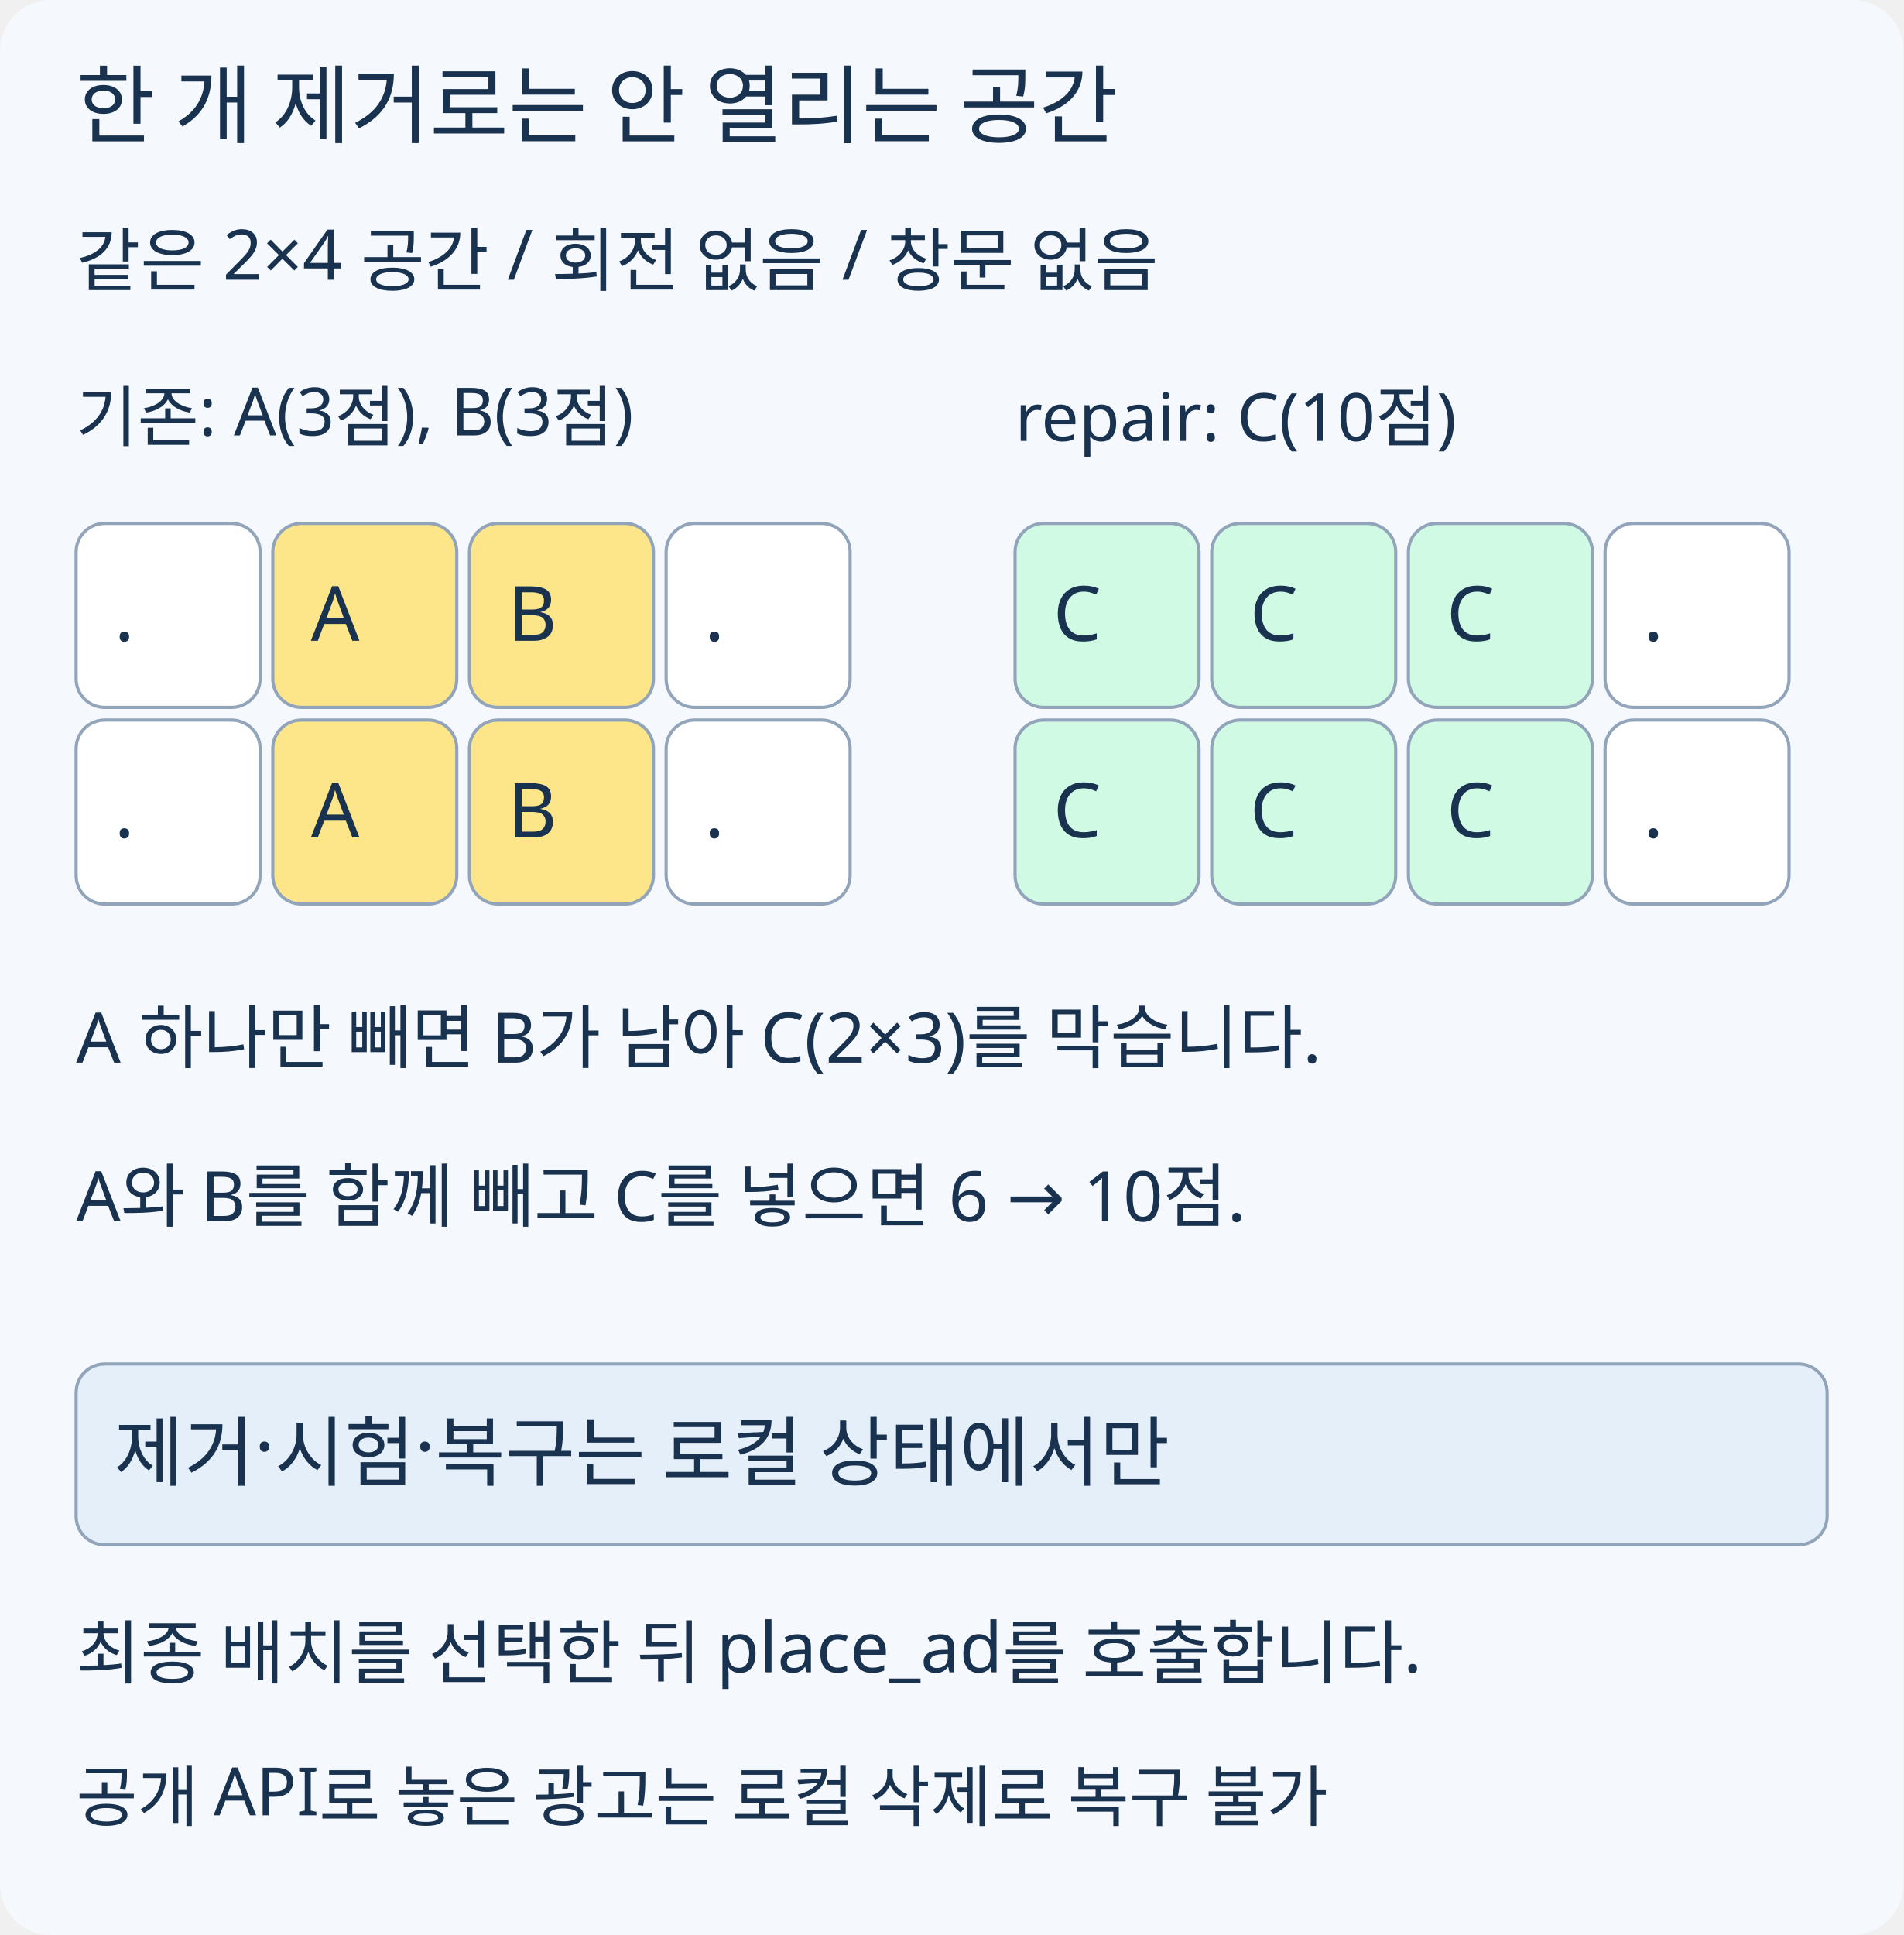
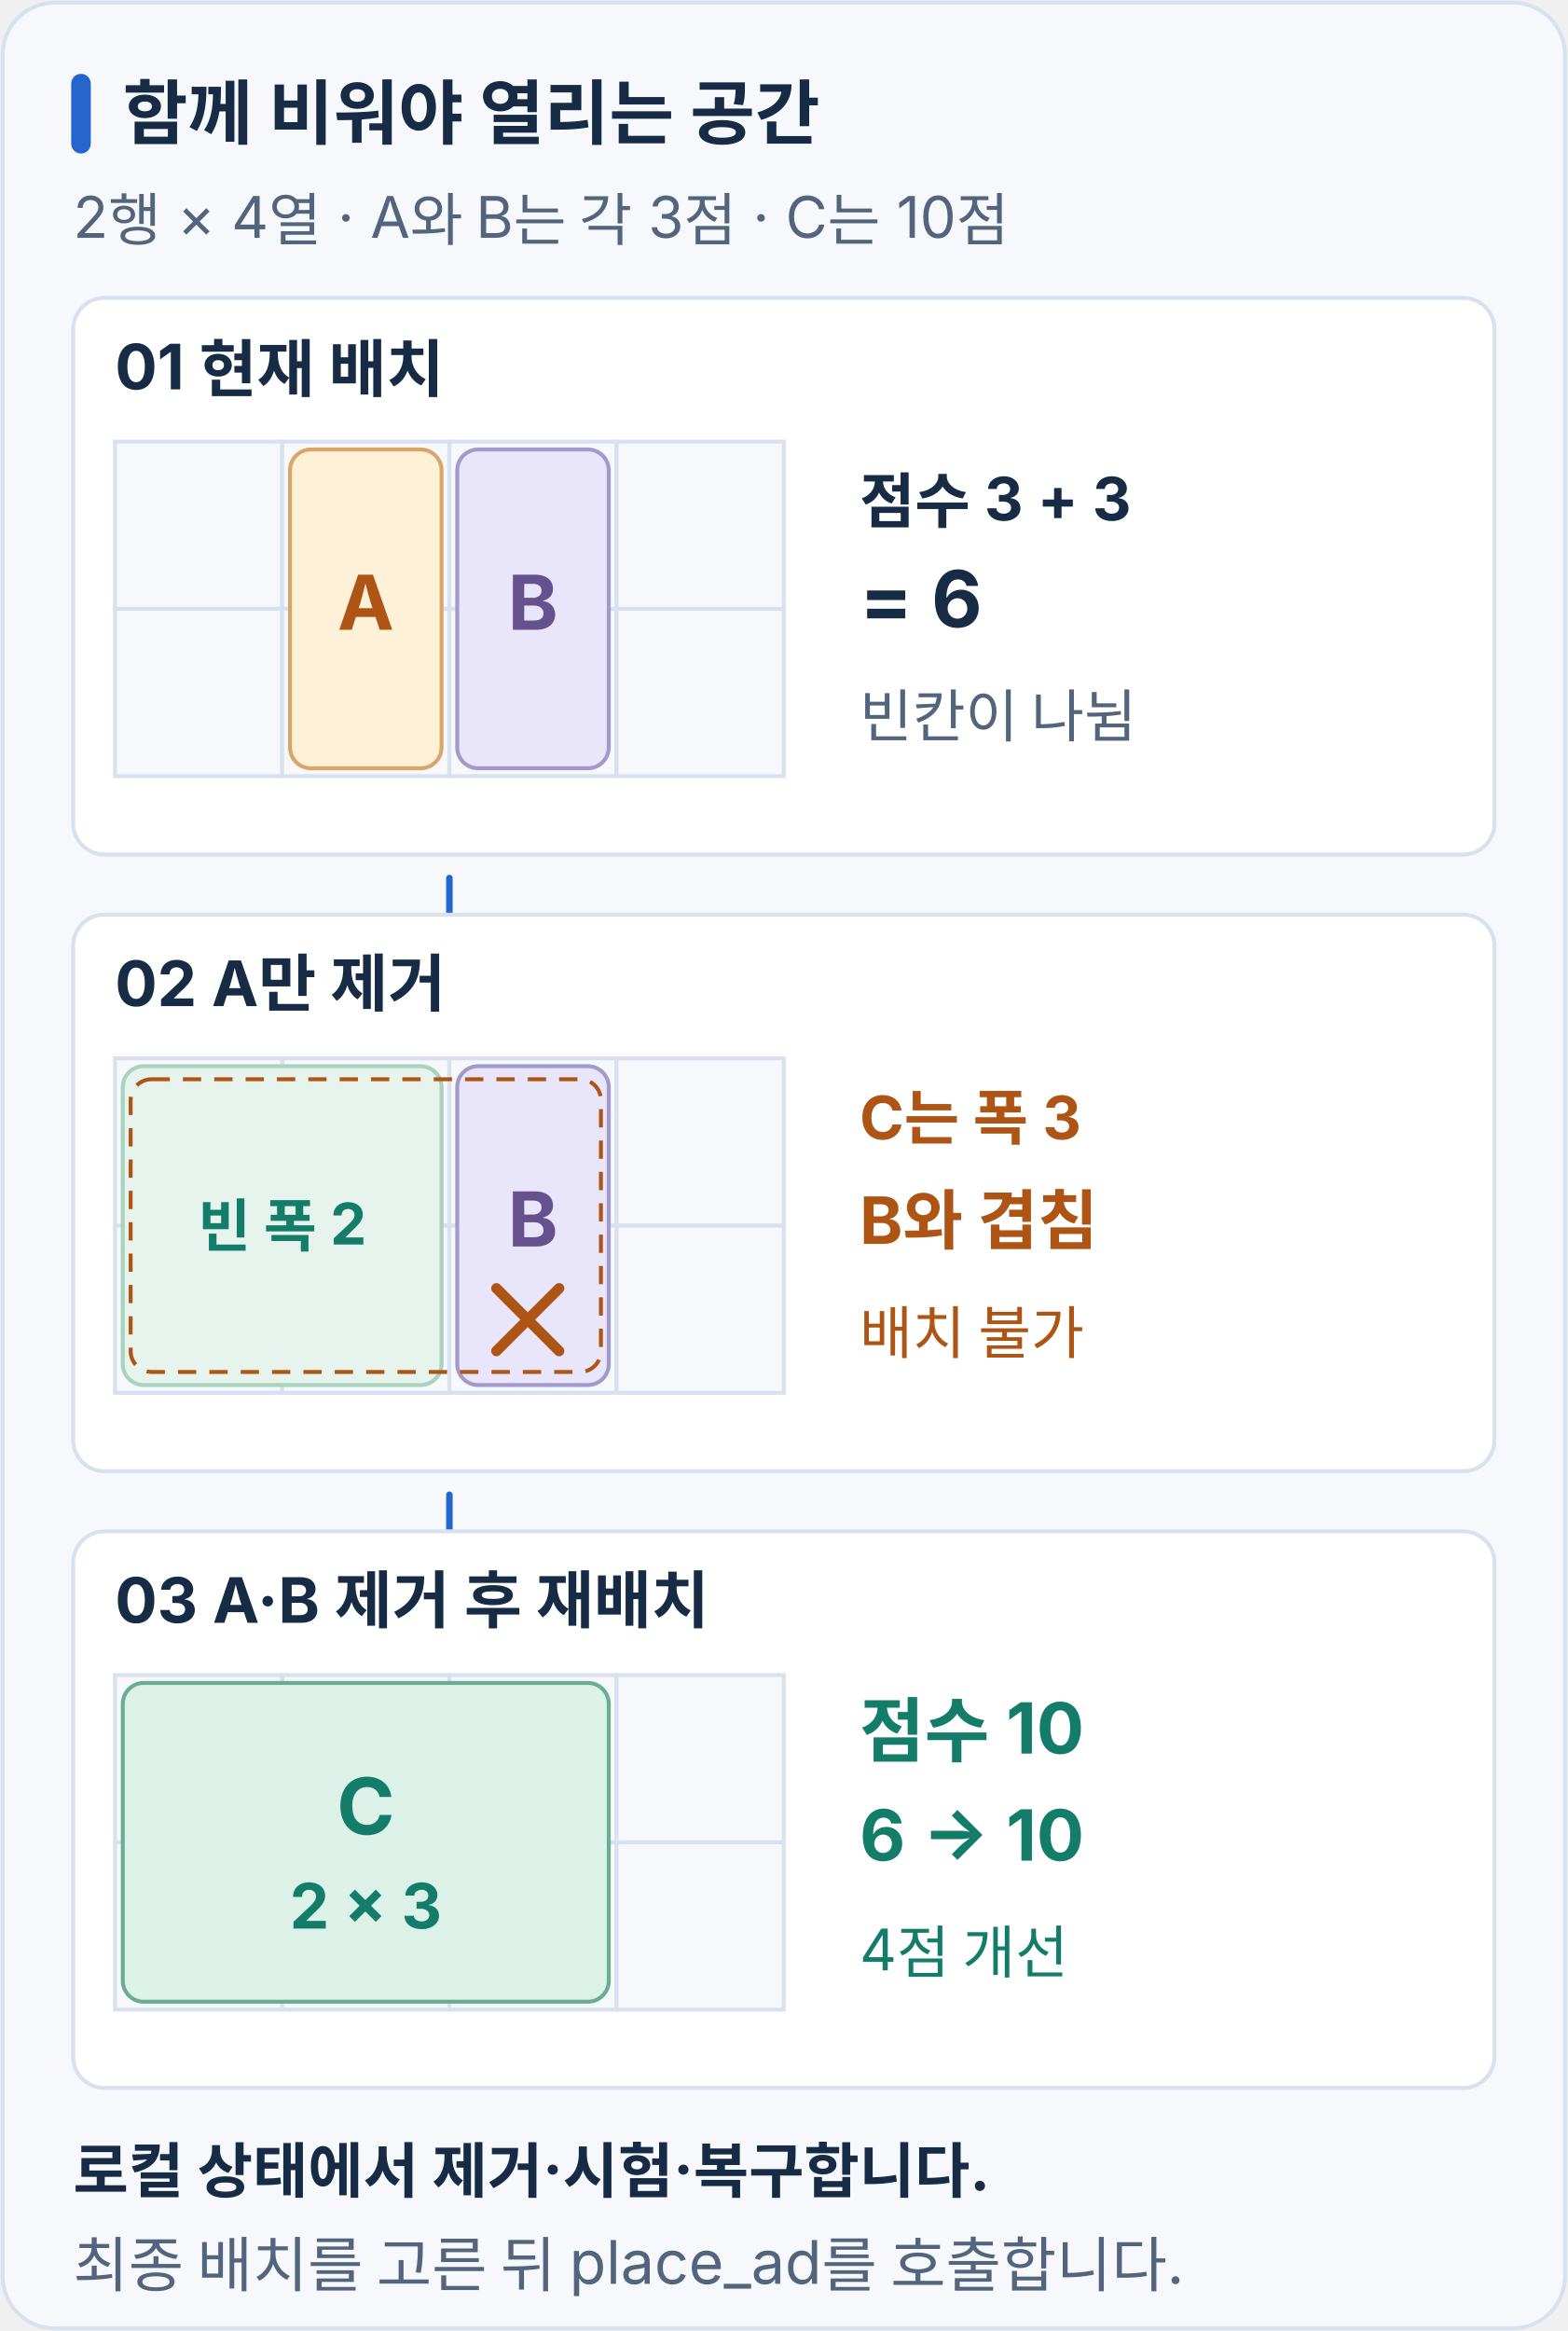
- <svg xmlns="http://www.w3.org/2000/svg" viewBox="0 0 600 610" role="img" aria-labelledby="title desc">
+ <svg xmlns="http://www.w3.org/2000/svg" viewBox="0 0 600 892" role="img" aria-labelledby="title desc">
  <defs>
-     <marker id="arrow" viewBox="0 0 10 10" refX="9" refY="5" markerWidth="7" markerHeight="7" orient="auto">
-       <path d="M0 0 L10 5 L0 10z" fill="#607b98" />
+     <marker id="arrow" viewBox="0 0 10 10" refX="8" refY="5" markerWidth="5" markerHeight="5" orient="auto">
+       <path d="M1 1 L9 5 L1 9 Z" fill="#2664ce" />
+     </marker>
+     <marker id="arrow-teal" viewBox="0 0 10 10" refX="8" refY="5" markerWidth="5" markerHeight="5" orient="auto">
+       <path d="M1 1 L9 5 L1 9 Z" fill="#147d69" />
+     </marker>
+     <marker id="arrow-amber" viewBox="0 0 10 10" refX="8" refY="5" markerWidth="5" markerHeight="5" orient="auto">
+       <path d="M1 1 L9 5 L1 9 Z" fill="#ae5515" />
    </marker>
  </defs>
-   <style>text{font-family:system-ui,sans-serif}path,rect,circle{vector-effect:non-scaling-stroke}</style>
-   <rect width="600" height="610" rx="16" fill="#f5f8fc" />
-   <text x="24" y="43" font-size="27" fill="#18324f">한 개 제거로는 안 열리는 공간</text>
-   <text x="24" y="90" font-size="22" fill="#18324f">같은 2×4 공간 / 회전 없음 / 창문 없음</text>
-   <text x="24" y="139" font-size="21" fill="#18324f">기존: A(3점), B(3점)</text>
-   <rect x="24" y="165" width="58" height="58" rx="9" fill="#fff" stroke="#91a4b9" />
-   <text x="36" y="202.0" font-size="24" fill="#18324f">.</text>
-   <rect x="86" y="165" width="58" height="58" rx="9" fill="#fde68a" stroke="#91a4b9" />
-   <text x="98" y="202.0" font-size="24" fill="#18324f">A</text>
-   <rect x="148" y="165" width="58" height="58" rx="9" fill="#fde68a" stroke="#91a4b9" />
-   <text x="160" y="202.0" font-size="24" fill="#18324f">B</text>
-   <rect x="210" y="165" width="58" height="58" rx="9" fill="#fff" stroke="#91a4b9" />
-   <text x="222" y="202.0" font-size="24" fill="#18324f">.</text>
-   <rect x="24" y="227" width="58" height="58" rx="9" fill="#fff" stroke="#91a4b9" />
-   <text x="36" y="264.0" font-size="24" fill="#18324f">.</text>
-   <rect x="86" y="227" width="58" height="58" rx="9" fill="#fde68a" stroke="#91a4b9" />
-   <text x="98" y="264.0" font-size="24" fill="#18324f">A</text>
-   <rect x="148" y="227" width="58" height="58" rx="9" fill="#fde68a" stroke="#91a4b9" />
-   <text x="160" y="264.0" font-size="24" fill="#18324f">B</text>
-   <rect x="210" y="227" width="58" height="58" rx="9" fill="#fff" stroke="#91a4b9" />
-   <text x="222" y="264.0" font-size="24" fill="#18324f">.</text>
-   <text x="320" y="139" font-size="21" fill="#18324f">repair: C(10점)</text>
-   <rect x="320" y="165" width="58" height="58" rx="9" fill="#d1fae5" stroke="#91a4b9" />
-   <text x="332" y="202.0" font-size="24" fill="#18324f">C</text>
-   <rect x="382" y="165" width="58" height="58" rx="9" fill="#d1fae5" stroke="#91a4b9" />
-   <text x="394" y="202.0" font-size="24" fill="#18324f">C</text>
-   <rect x="444" y="165" width="58" height="58" rx="9" fill="#d1fae5" stroke="#91a4b9" />
-   <text x="456" y="202.0" font-size="24" fill="#18324f">C</text>
-   <rect x="506" y="165" width="58" height="58" rx="9" fill="#fff" stroke="#91a4b9" />
-   <text x="518" y="202.0" font-size="24" fill="#18324f">.</text>
-   <rect x="320" y="227" width="58" height="58" rx="9" fill="#d1fae5" stroke="#91a4b9" />
-   <text x="332" y="264.0" font-size="24" fill="#18324f">C</text>
-   <rect x="382" y="227" width="58" height="58" rx="9" fill="#d1fae5" stroke="#91a4b9" />
-   <text x="394" y="264.0" font-size="24" fill="#18324f">C</text>
-   <rect x="444" y="227" width="58" height="58" rx="9" fill="#d1fae5" stroke="#91a4b9" />
-   <text x="456" y="264.0" font-size="24" fill="#18324f">C</text>
-   <rect x="506" y="227" width="58" height="58" rx="9" fill="#fff" stroke="#91a4b9" />
-   <text x="518" y="264.0" font-size="24" fill="#18324f">.</text>
-   <text x="24" y="335" font-size="22" fill="#18324f">A 하나만 빼면 B가 남아 C(2×3)를 막습니다.</text>
-   <text x="24" y="385" font-size="22" fill="#18324f">A와 B를 함께 빼고 C를 넣으면 6 → 10점.</text>
-   <rect x="24" y="430" width="552" height="57" rx="9" fill="#e5effa" stroke="#91a4b9" />
-   <text x="36" y="466.5" font-size="24" fill="#18324f">제거·시험·복구는 로컬 상태에서만</text>
-   <text x="24" y="529" font-size="22" fill="#18324f">최종 배치를 선택한 뒤 place_ad를 호출합니다.</text>
-   <text x="24" y="574" font-size="21" fill="#18324f">공개 API로 놓은 광고는 로컬 삭제로 복구 불가</text>
+   <style>text{font-family:-apple-system,BlinkMacSystemFont,"Apple SD Gothic Neo","Noto Sans KR",sans-serif}*{box-sizing:border-box}</style>
+   <rect x="1" y="1" width="598" height="890" rx="20" fill="#f6f8fc" stroke="#d8e1ed" stroke-width="1.5" />
+   <rect x="28" y="29" width="6" height="29" rx="3" fill="#2664ce" stroke="#2664ce" stroke-width="1.5" />
+   <text x="47" y="53" font-size="27" fill="#172b45" font-weight="750" text-anchor="start">함께 비워야 열리는 공간</text>
+   <text x="28" y="91" font-size="22" fill="#53657d" font-weight="400" text-anchor="start">2행 × 4열 · A와 B는 각 3점 · C는 10점</text>
+   <rect x="28" y="114" width="544" height="213" rx="12" fill="#ffffff" stroke="#d8e1ed" stroke-width="1.5" />
+   <text x="44" y="149" font-size="24" fill="#172b45" font-weight="750" text-anchor="start">01  현재 배치</text>
+   <rect x="44" y="169" width="64" height="64" rx="0" fill="#f6f8fc" stroke="#d8e1ed" stroke-width="1.5" />
+   <rect x="108" y="169" width="64" height="64" rx="0" fill="#f6f8fc" stroke="#d8e1ed" stroke-width="1.5" />
+   <rect x="172" y="169" width="64" height="64" rx="0" fill="#f6f8fc" stroke="#d8e1ed" stroke-width="1.5" />
+   <rect x="236" y="169" width="64" height="64" rx="0" fill="#f6f8fc" stroke="#d8e1ed" stroke-width="1.5" />
+   <rect x="44" y="233" width="64" height="64" rx="0" fill="#f6f8fc" stroke="#d8e1ed" stroke-width="1.5" />
+   <rect x="108" y="233" width="64" height="64" rx="0" fill="#f6f8fc" stroke="#d8e1ed" stroke-width="1.5" />
+   <rect x="172" y="233" width="64" height="64" rx="0" fill="#f6f8fc" stroke="#d8e1ed" stroke-width="1.5" />
+   <rect x="236" y="233" width="64" height="64" rx="0" fill="#f6f8fc" stroke="#d8e1ed" stroke-width="1.5" />
+   <rect x="111" y="172" width="58" height="122" rx="8" fill="#fff0d8" stroke="#d9a668" stroke-width="1.5" />
+   <text x="140.0" y="241" font-size="29" fill="#ae5515" font-weight="750" text-anchor="middle">A</text>
+   <rect x="175" y="172" width="58" height="122" rx="8" fill="#e9e5fb" stroke="#a299cd" stroke-width="1.5" />
+   <text x="204.0" y="241" font-size="29" fill="#64518e" font-weight="750" text-anchor="middle">B</text>
+   <text x="329" y="200" font-size="23" fill="#172b45" font-weight="700" text-anchor="start">점수 3 + 3</text>
+   <text x="329" y="240" font-size="30" fill="#172b45" font-weight="750" text-anchor="start">= 6</text>
+   <text x="329" y="282" font-size="22" fill="#53657d" font-weight="400" text-anchor="start">빈칸이 나뉨</text>
+   <path d="M 172 336 V 363" fill="none" stroke="#2664ce" stroke-width="2.5" stroke-linecap="round" stroke-linejoin="round" marker-end="url(#arrow)" />
+   <rect x="28" y="350" width="544" height="213" rx="12" fill="#ffffff" stroke="#d8e1ed" stroke-width="1.5" />
+   <text x="44" y="385" font-size="24" fill="#172b45" font-weight="750" text-anchor="start">02  A만 제거</text>
+   <rect x="44" y="405" width="64" height="64" rx="0" fill="#f6f8fc" stroke="#d8e1ed" stroke-width="1.5" />
+   <rect x="108" y="405" width="64" height="64" rx="0" fill="#f6f8fc" stroke="#d8e1ed" stroke-width="1.5" />
+   <rect x="172" y="405" width="64" height="64" rx="0" fill="#f6f8fc" stroke="#d8e1ed" stroke-width="1.5" />
+   <rect x="236" y="405" width="64" height="64" rx="0" fill="#f6f8fc" stroke="#d8e1ed" stroke-width="1.5" />
+   <rect x="44" y="469" width="64" height="64" rx="0" fill="#f6f8fc" stroke="#d8e1ed" stroke-width="1.5" />
+   <rect x="108" y="469" width="64" height="64" rx="0" fill="#f6f8fc" stroke="#d8e1ed" stroke-width="1.5" />
+   <rect x="172" y="469" width="64" height="64" rx="0" fill="#f6f8fc" stroke="#d8e1ed" stroke-width="1.5" />
+   <rect x="236" y="469" width="64" height="64" rx="0" fill="#f6f8fc" stroke="#d8e1ed" stroke-width="1.5" />
+   <rect x="175" y="408" width="58" height="122" rx="8" fill="#e9e5fb" stroke="#a299cd" stroke-width="1.5" />
+   <text x="204.0" y="477" font-size="29" fill="#64518e" font-weight="750" text-anchor="middle">B</text>
+   <rect x="47" y="408" width="122" height="122" rx="8" fill="#e6f4ed" stroke="#a9d2bf" stroke-width="1.5" />
+   <text x="108" y="477" font-size="22" fill="#147d69" font-weight="700" text-anchor="middle">빈 폭 2</text>
+   <rect x="50" y="413" width="180" height="112" rx="8" fill="none" stroke="#ae5515" stroke-width="1.5" stroke-dasharray="7 5" />
+   <path d="M 190 493 l 24 24 m 0 -24 l -24 24" fill="none" stroke="#ae5515" stroke-width="4" stroke-linecap="round" stroke-linejoin="round" />
+   <text x="329" y="436" font-size="23" fill="#ae5515" font-weight="750" text-anchor="start">C는 폭 3</text>
+   <text x="329" y="476" font-size="25" fill="#ae5515" font-weight="750" text-anchor="start">B와 겹침</text>
+   <text x="329" y="518" font-size="22" fill="#ae5515" font-weight="400" text-anchor="start">배치 불가</text>
+   <path d="M 172 572 V 599" fill="none" stroke="#2664ce" stroke-width="2.5" stroke-linecap="round" stroke-linejoin="round" marker-end="url(#arrow)" />
+   <rect x="28" y="586" width="544" height="213" rx="12" fill="#ffffff" stroke="#d8e1ed" stroke-width="1.5" />
+   <text x="44" y="621" font-size="24" fill="#172b45" font-weight="750" text-anchor="start">03  A·B 제거 후 재배치</text>
+   <rect x="44" y="641" width="64" height="64" rx="0" fill="#f6f8fc" stroke="#d8e1ed" stroke-width="1.5" />
+   <rect x="108" y="641" width="64" height="64" rx="0" fill="#f6f8fc" stroke="#d8e1ed" stroke-width="1.5" />
+   <rect x="172" y="641" width="64" height="64" rx="0" fill="#f6f8fc" stroke="#d8e1ed" stroke-width="1.5" />
+   <rect x="236" y="641" width="64" height="64" rx="0" fill="#f6f8fc" stroke="#d8e1ed" stroke-width="1.5" />
+   <rect x="44" y="705" width="64" height="64" rx="0" fill="#f6f8fc" stroke="#d8e1ed" stroke-width="1.5" />
+   <rect x="108" y="705" width="64" height="64" rx="0" fill="#f6f8fc" stroke="#d8e1ed" stroke-width="1.5" />
+   <rect x="172" y="705" width="64" height="64" rx="0" fill="#f6f8fc" stroke="#d8e1ed" stroke-width="1.5" />
+   <rect x="236" y="705" width="64" height="64" rx="0" fill="#f6f8fc" stroke="#d8e1ed" stroke-width="1.5" />
+   <rect x="47" y="644" width="186" height="122" rx="8" fill="#dcf1e7" stroke="#69ae92" stroke-width="1.5" />
+   <text x="140.0" y="702" font-size="30" fill="#147d69" font-weight="750" text-anchor="middle">C</text>
+   <text x="140.0" y="738" font-size="24" fill="#147d69" font-weight="650" text-anchor="middle">2 × 3</text>
+   <text x="329" y="672" font-size="27" fill="#147d69" font-weight="750" text-anchor="start">점수 10</text>
+   <text x="329" y="712" font-size="27" fill="#147d69" font-weight="750" text-anchor="start">6 → 10</text>
+   <text x="329" y="754" font-size="22" fill="#147d69" font-weight="400" text-anchor="start">4점 개선</text>
+   <text x="28" y="839" font-size="23" fill="#172b45" font-weight="650" text-anchor="start">로컬 상태에서 제거·시험·복구합니다.</text>
+   <text x="28" y="875" font-size="23" fill="#53657d" font-weight="400" text-anchor="start">최종 배치를 고른 뒤 place_ad를 호출합니다.</text>
</svg>
